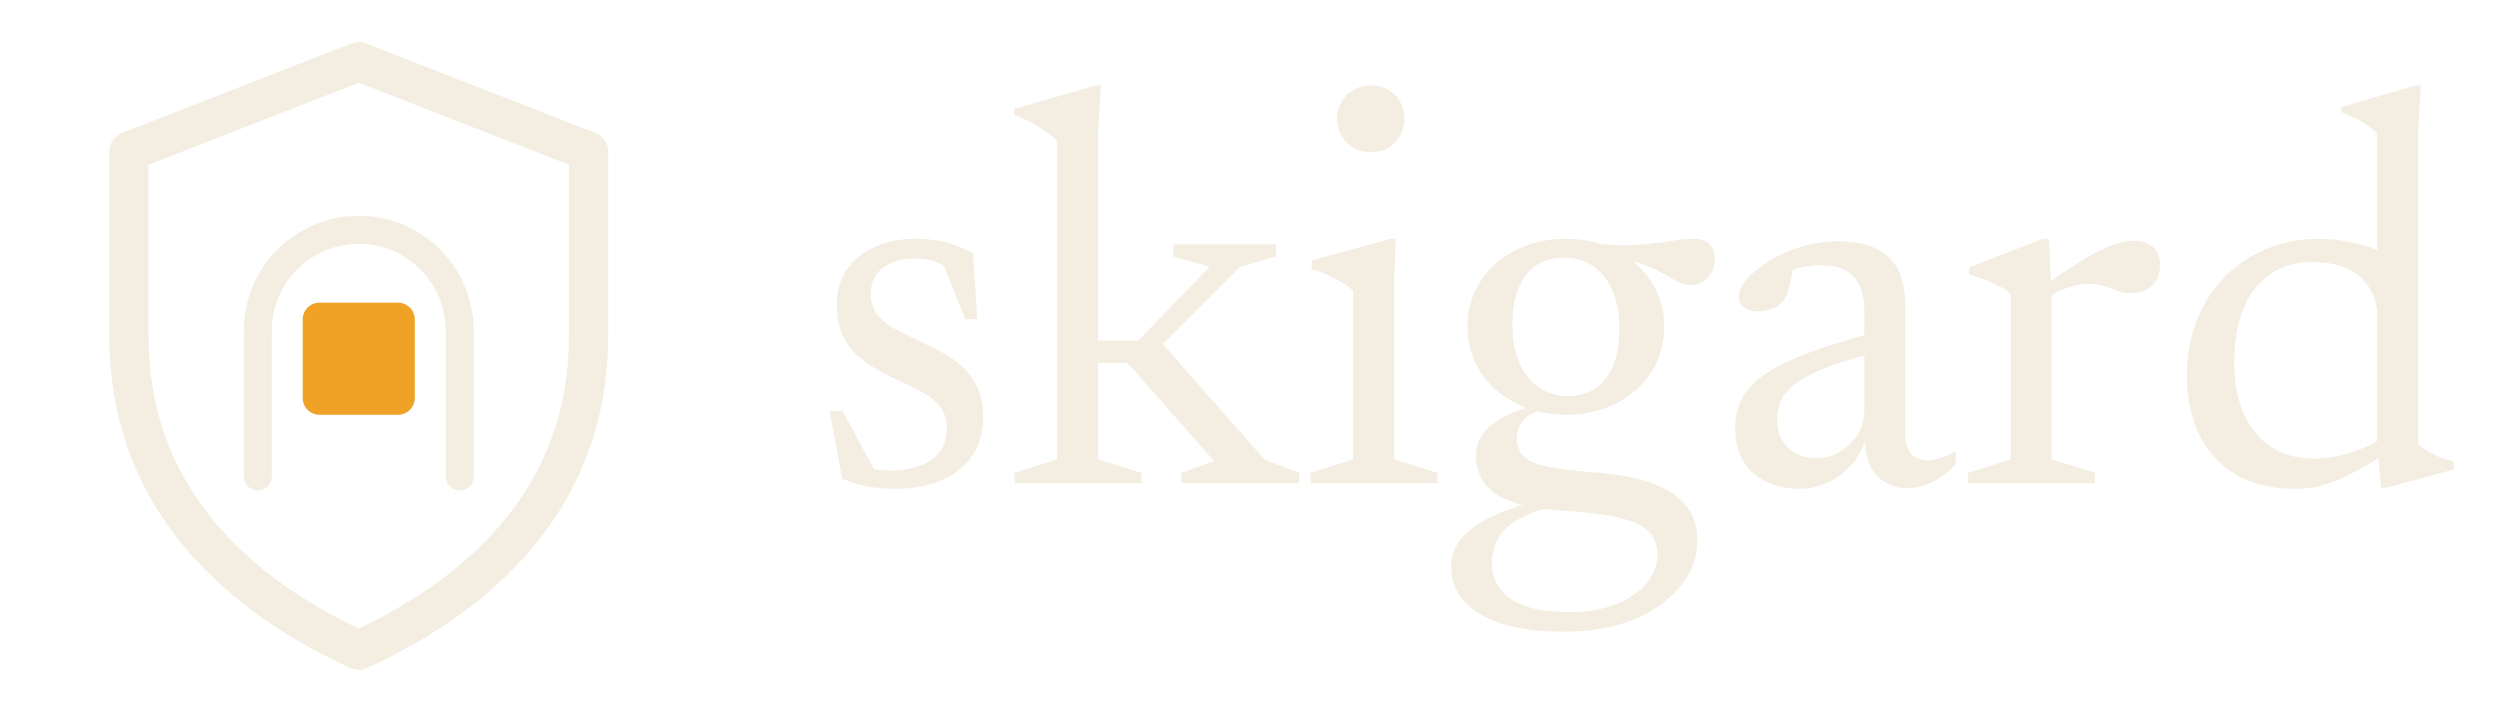
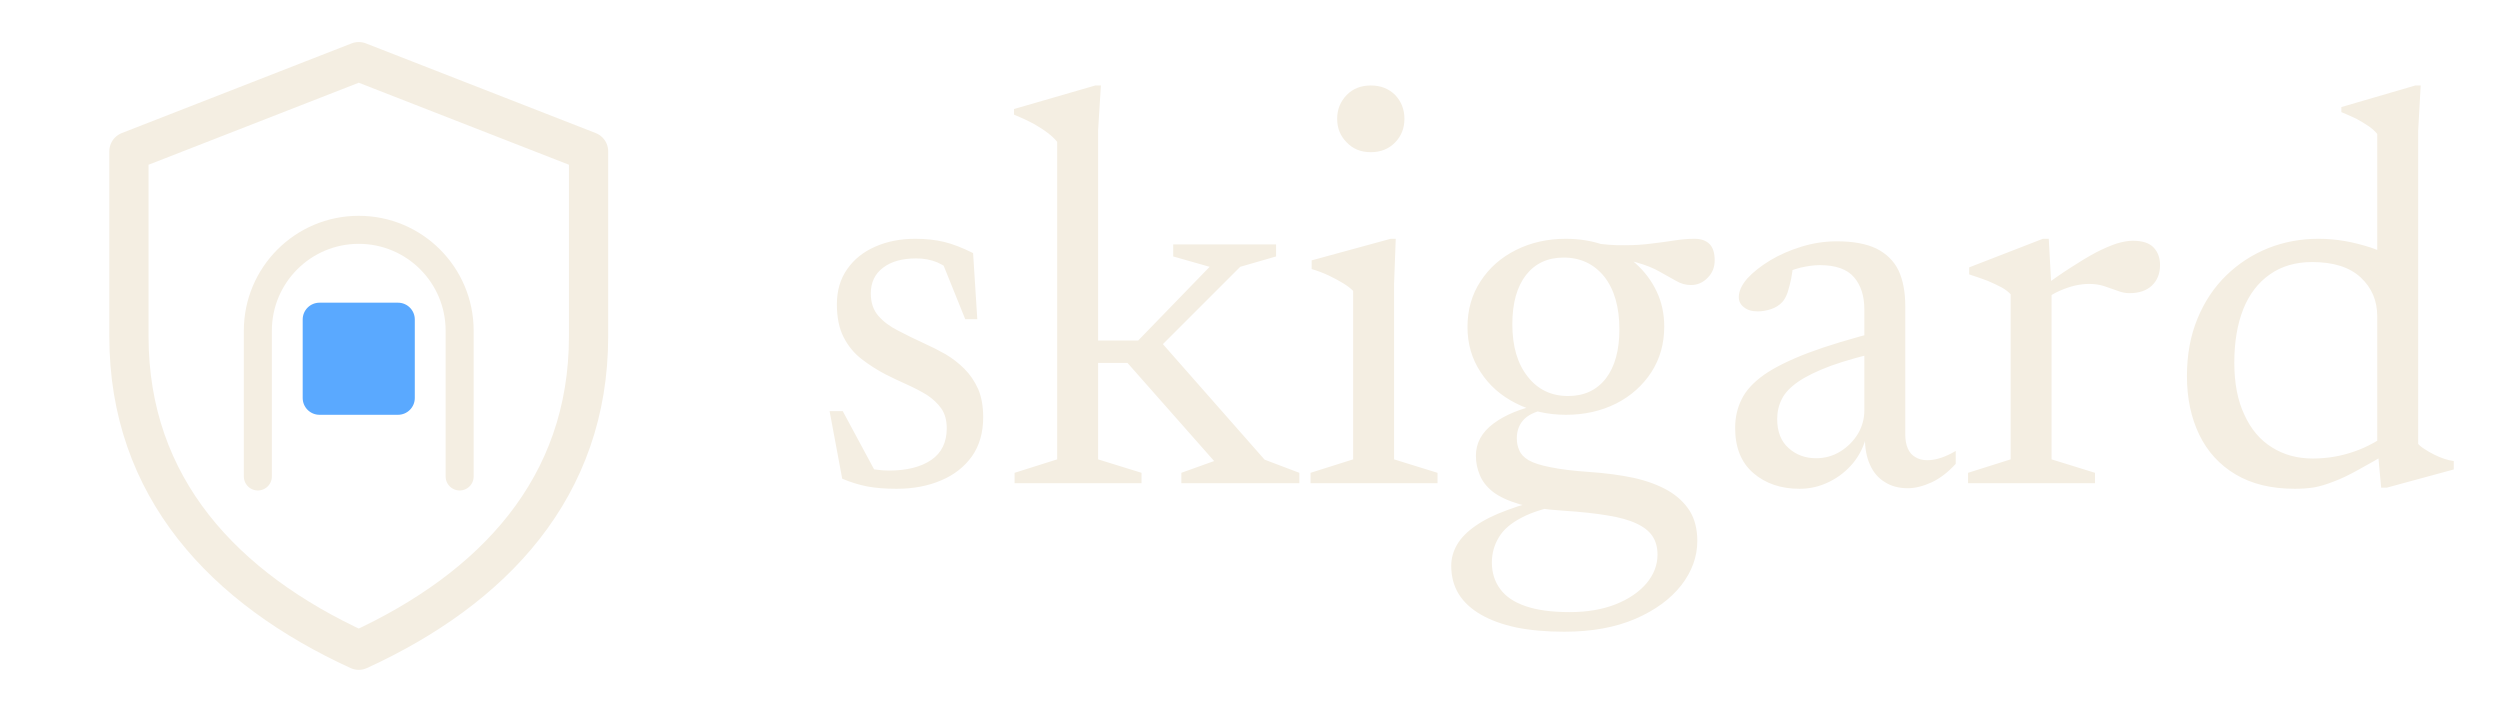
<svg xmlns="http://www.w3.org/2000/svg" viewBox="0 0 892 256" role="img" aria-labelledby="t">
  <g>
    <path d="M128 22 L210 54 V120 C210 174 176 210 128 232 C80 210 46 174 46 120 V54 Z" fill="none" stroke="#F4EEE2" stroke-width="14" stroke-linejoin="round" />
    <path d="M92 170 V118 A36 36 0 0 1 164 118 V170" fill="none" stroke="#F4EEE2" stroke-width="10" stroke-linecap="round" />
-     <rect x="108" y="108" width="40" height="40" rx="6" fill="#EFA226" />
+     <rect x="108" y="108" width="40" height="40" rx="6" fill="#5AA9FF" />
  </g>
  <path transform="translate(288.5 172.4)" fill="#F4EEE2" d="M38.1-87.2L38.1-87.2Q43.7-87.2 48.3-86.1Q52.9-85 58.7-82.1L58.7-82.1L60.2-58.5L55.9-58.5L46.1-82.8L52.9-74.4Q49.2-77.3 45.9-78.8Q42.5-80.2 38.4-80.2L38.4-80.2Q30.9-80.2 26.6-76.9Q22.2-73.6 22.2-67.7L22.2-67.7Q22.2-62.8 24.9-59.7Q27.6-56.6 32-54.4Q36.4-52.1 41.4-49.8L41.4-49.8Q45.2-48.1 48.9-46.0Q52.6-43.8 55.6-40.8Q58.6-37.8 60.5-33.6Q62.3-29.4 62.3-23.5L62.3-23.5Q62.3-15.3 58.3-9.6Q54.2-3.9 47.3-1.0Q40.3 2 31.4 2L31.4 2Q25.6 2 21.1 1.2Q16.5 0.3 12-1.6L12-1.6L7.5-25.7L12.2-25.7L25.6-0.8L13.4-8.6Q17.2-6.8 19.8-5.9Q22.3-5 24.4-4.8Q26.5-4.5 28.7-4.5L28.7-4.5Q38.2-4.5 43.8-8.3Q49.3-12.1 49.3-19.6L49.3-19.6Q49.3-23.8 47.4-26.6Q45.4-29.4 42.2-31.5Q38.9-33.5 35.1-35.2Q31.3-36.9 27.7-38.7L27.7-38.7Q22.9-41.2 18.9-44.3Q14.9-47.4 12.5-52.1Q10.1-56.8 10.1-63.8L10.1-63.8Q10.1-71.2 13.8-76.4Q17.4-81.6 23.8-84.4Q30.1-87.2 38.1-87.2ZM154-77.2L123.7-46.9L125.2-51L162.7-8.4L175.1-3.7L175.1 0L133 0L133-3.7L144.7-7.9L113.8-42.9L100.6-42.9L100.6-50.9L117.6-50.9L143.1-77.2L130.1-80.9L130.1-85.2L166.8-85.2L166.8-80.9L154-77.2ZM103.3-125.9L103.3-8.5L118.8-3.7L118.8 0L73.5 0L73.5-3.7L88.7-8.5L88.7-121.8Q87.4-123.4 85.3-125Q83.2-126.6 80.2-128.3Q77.2-129.9 73.3-131.5L73.3-131.5L73.3-133.5L102.3-141.9L104.3-141.9L103.3-125.9ZM200.6-118.1L200.6-118.1Q195.3-118.1 192.0-121.6Q188.6-125 188.6-130L188.6-130Q188.6-135 192.0-138.5Q195.3-141.9 200.6-141.9L200.6-141.9Q205.9-141.9 209.3-138.5Q212.6-135 212.6-130L212.6-130Q212.6-125 209.3-121.6Q205.9-118.1 200.6-118.1ZM207.7-87.2L209.5-87.2L208.9-71L208.9-8.5L224.4-3.7L224.4 0L179.1 0L179.1-3.7L194.3-8.5L194.3-68.6Q193.2-69.8 190.8-71.3Q188.5-72.7 185.6-74.1Q182.6-75.5 179.5-76.4L179.5-76.4L179.5-79.5L207.7-87.2ZM269.6 53L269.6 53Q260.1 53 252.6 51.5Q245.1 49.9 239.9 46.9Q234.7 43.9 232 39.6Q229.3 35.2 229.3 29.5L229.3 29.5Q229.3 25.5 231.4 21.9Q233.5 18.3 238.0 15.2Q242.4 12.1 249.3 9.6Q256.1 7 265.7 5L265.7 5L270.8 5L270.8 7.4Q260.5 9.1 254.6 12.2Q248.7 15.2 246.3 19.3Q243.8 23.4 243.8 28.3L243.8 28.3Q243.8 33.8 246.8 37.8Q249.7 41.8 255.9 43.9Q262 46 271.6 46L271.6 46Q280.9 46 288.0 43.2Q295 40.4 299.0 35.7Q302.9 31 302.9 25.5L302.9 25.5Q302.9 21.6 301.1 18.9Q299.3 16.2 295.4 14.4Q291.4 12.5 285.0 11.5Q278.5 10.4 269.1 9.8L269.1 9.8Q259.7 9.2 253.7 7.5Q247.6 5.7 244.2 3.1Q240.8 0.4 239.5-2.9Q238.1-6.2 238.1-9.8L238.1-9.8Q238.1-16.6 244.4-21.3Q250.7-26 261.4-28.2L261.4-28.2L263.9-26.4Q258.5-25.7 255.6-23.1Q252.7-20.4 252.7-16L252.7-16Q252.7-13.6 253.6-11.7Q254.4-9.7 256.9-8.2Q259.5-6.7 264.7-5.7Q269.9-4.6 278.6-4L278.6-4Q287.3-3.4 294.4-1.9Q301.5-0.3 306.6 2.6Q311.6 5.5 314.4 9.9Q317.1 14.3 317.1 20.6L317.1 20.6Q317.1 29 311.4 36.4Q305.6 43.8 295.0 48.4Q284.3 53 269.6 53ZM270.2-24.4L270.2-24.4Q260.4-24.4 252.4-28.5Q244.4-32.5 239.8-39.6Q235.1-46.7 235.1-55.7L235.1-55.7Q235.1-65 239.8-72.1Q244.4-79.2 252.4-83.2Q260.4-87.2 270.2-87.2L270.2-87.2Q277.6-87.2 284.0-84.9Q290.3-82.6 295.1-78.4Q299.9-74.1 302.6-68.4Q305.3-62.7 305.3-55.9L305.3-55.9Q305.3-46.7 300.7-39.6Q296-32.4 288.1-28.4Q280.1-24.4 270.2-24.4ZM271-31.1L271-31.1Q279.6-31.1 284.5-37.4Q289.3-43.7 289.3-54.9L289.3-54.9Q289.3-66.8 283.9-73.7Q278.4-80.5 269.4-80.5L269.4-80.5Q260.9-80.5 256-74.3Q251.1-68 251.1-56.7L251.1-56.7Q251.1-44.9 256.6-38Q262-31.1 271-31.1ZM282.5-80.1L282.5-80.1L279.3-85.8Q285.8-84.8 291.1-84.9Q296.4-84.9 300.8-85.5Q305.1-86 308.9-86.6Q312.7-87.2 316.1-87.2L316.1-87.2Q319.6-87.2 321.5-85.3Q323.3-83.4 323.3-79.5L323.3-79.5Q323.3-75.8 320.8-73.3Q318.3-70.7 314.8-70.7L314.8-70.7Q312-70.7 309.5-72.2Q306.9-73.6 303.6-75.5Q300.3-77.4 295.3-78.8Q290.2-80.2 282.5-80.1ZM382.5-54.3L382.5-54.3L384.1-47.3Q372.3-44.6 364.8-41.9Q357.3-39.1 353.1-36.2Q348.9-33.3 347.3-30.1Q345.6-26.8 345.6-22.9L345.6-22.9Q345.6-16.1 349.7-12.5Q353.7-8.9 359.5-8.9L359.5-8.9Q364.2-8.9 368.1-11.3Q372-13.7 374.4-17.6Q376.7-21.5 376.7-26L376.7-26L376.7-62Q376.7-69.2 373-73.5Q369.3-77.8 360.8-77.8L360.8-77.8Q357.8-77.8 353.9-76.9Q350-75.9 346.3-74L346.3-74L351.4-78.6Q351.1-75.8 350.6-73Q350-70.2 349.3-68Q348.5-65.8 347.4-64.6L347.4-64.6Q345.8-62.9 343.4-62.1Q341-61.3 338.6-61.3L338.6-61.3Q335.5-61.3 333.7-62.8Q331.9-64.2 331.9-66.4L331.9-66.4Q331.9-69.5 334.9-73.0Q338-76.4 343.1-79.5Q348.1-82.5 354.3-84.4Q360.5-86.3 366.9-86.3L366.9-86.3Q375.6-86.3 381-83.7Q386.4-81 388.9-75.9Q391.3-70.7 391.3-63.2L391.3-63.2L391.3-17.5Q391.3-14.4 392.2-12.4Q393.1-10.3 394.9-9.3Q396.6-8.2 399.2-8.2L399.2-8.2Q401.5-8.2 404.2-9.1Q406.8-10 409.3-11.5L409.3-11.5L409.3-6.9Q405.2-2.4 400.7-0.3Q396.1 1.8 392.2 1.8L392.2 1.8Q387.4 1.8 384.0-0.4Q380.5-2.5 378.7-6.6Q376.9-10.6 376.9-16.1L376.9-16.1L377.5-17.1Q376.2-11.5 372.7-7.2Q369.1-2.9 364.2-0.5Q359.2 2 353.6 2L353.6 2Q343.6 2 337.1-3.6Q330.6-9.2 330.6-19.7L330.6-19.7Q330.6-25.3 332.9-29.9Q335.1-34.5 340.8-38.6Q346.5-42.6 356.7-46.5Q366.8-50.3 382.5-54.3ZM472.5-86.5L472.5-86.5Q477.6-86.5 479.9-84.1Q482.2-81.7 482.2-77.8L482.2-77.8Q482.2-73.3 479.3-70.5Q476.4-67.8 471.3-67.8L471.3-67.8Q469.1-67.8 466.9-68.7Q464.7-69.5 462.3-70.3Q459.8-71.1 456.9-71.1L456.9-71.1Q454.6-71.1 451.8-70.5Q449.0-69.8 446.3-68.6Q443.6-67.4 441.6-65.8L441.6-65.8L439.4-69.3Q445.3-73.7 450.3-76.9Q455.2-80.1 459.3-82.3Q463.4-84.4 466.7-85.5Q470.0-86.5 472.5-86.5ZM442.5-87.2L443.5-68.9L443.5-8.5L459.0-3.7L459.0 0L413.7 0L413.7-3.7L428.9-8.5L428.9-67.4Q427.6-68.8 425.6-69.9Q423.5-71 420.7-72.2Q417.8-73.3 414.1-74.5L414.1-74.5L414.1-77L440.4-87.2L442.5-87.2ZM559.7-13.6L559.7-59.6Q559.7-67.9 553.8-73.4Q547.9-78.9 536.5-78.9L536.5-78.9Q527.6-78.9 521.4-74.5Q515.1-70.1 511.9-62.1Q508.7-54 508.7-43L508.7-43Q508.7-32 512.3-24.4Q515.8-16.7 522.1-12.8Q528.4-8.8 536.7-8.8L536.7-8.8Q544.4-8.8 551.5-11.3Q558.5-13.7 565.2-18.9L565.2-18.9L565.2-11.8Q558-7.5 553-4.8Q548-2 544.2-0.6Q540.4 0.9 537.2 1.5Q533.9 2 530.3 2L530.3 2Q517.8 2 509.2-3.1Q500.6-8.2 496.2-17.3Q491.8-26.4 491.8-38.2L491.8-38.2Q491.8-49.7 495.6-58.8Q499.3-67.8 505.9-74.2Q512.4-80.5 520.9-83.9Q529.3-87.2 538.7-87.2L538.7-87.2Q543.5-87.2 548.1-86.4Q552.7-85.6 557.6-84.0Q562.5-82.3 568.1-79.5L568.1-79.5L559.7-73.8L559.7-124.6Q558.5-126.1 556.6-127.4Q554.7-128.7 552.3-130.0Q549.8-131.2 546.9-132.4L546.9-132.4L546.9-134.2L573.3-141.9L575.2-141.9L574.3-125.7L574.3-14Q575.2-13 576.7-12.1Q578.2-11.1 580-10.2Q581.8-9.3 583.6-8.7Q585.4-8.1 587-7.9L587-7.9L587-4.9L563.1 1.6L561.1 1.6L559.7-13.6Z" />
</svg>
